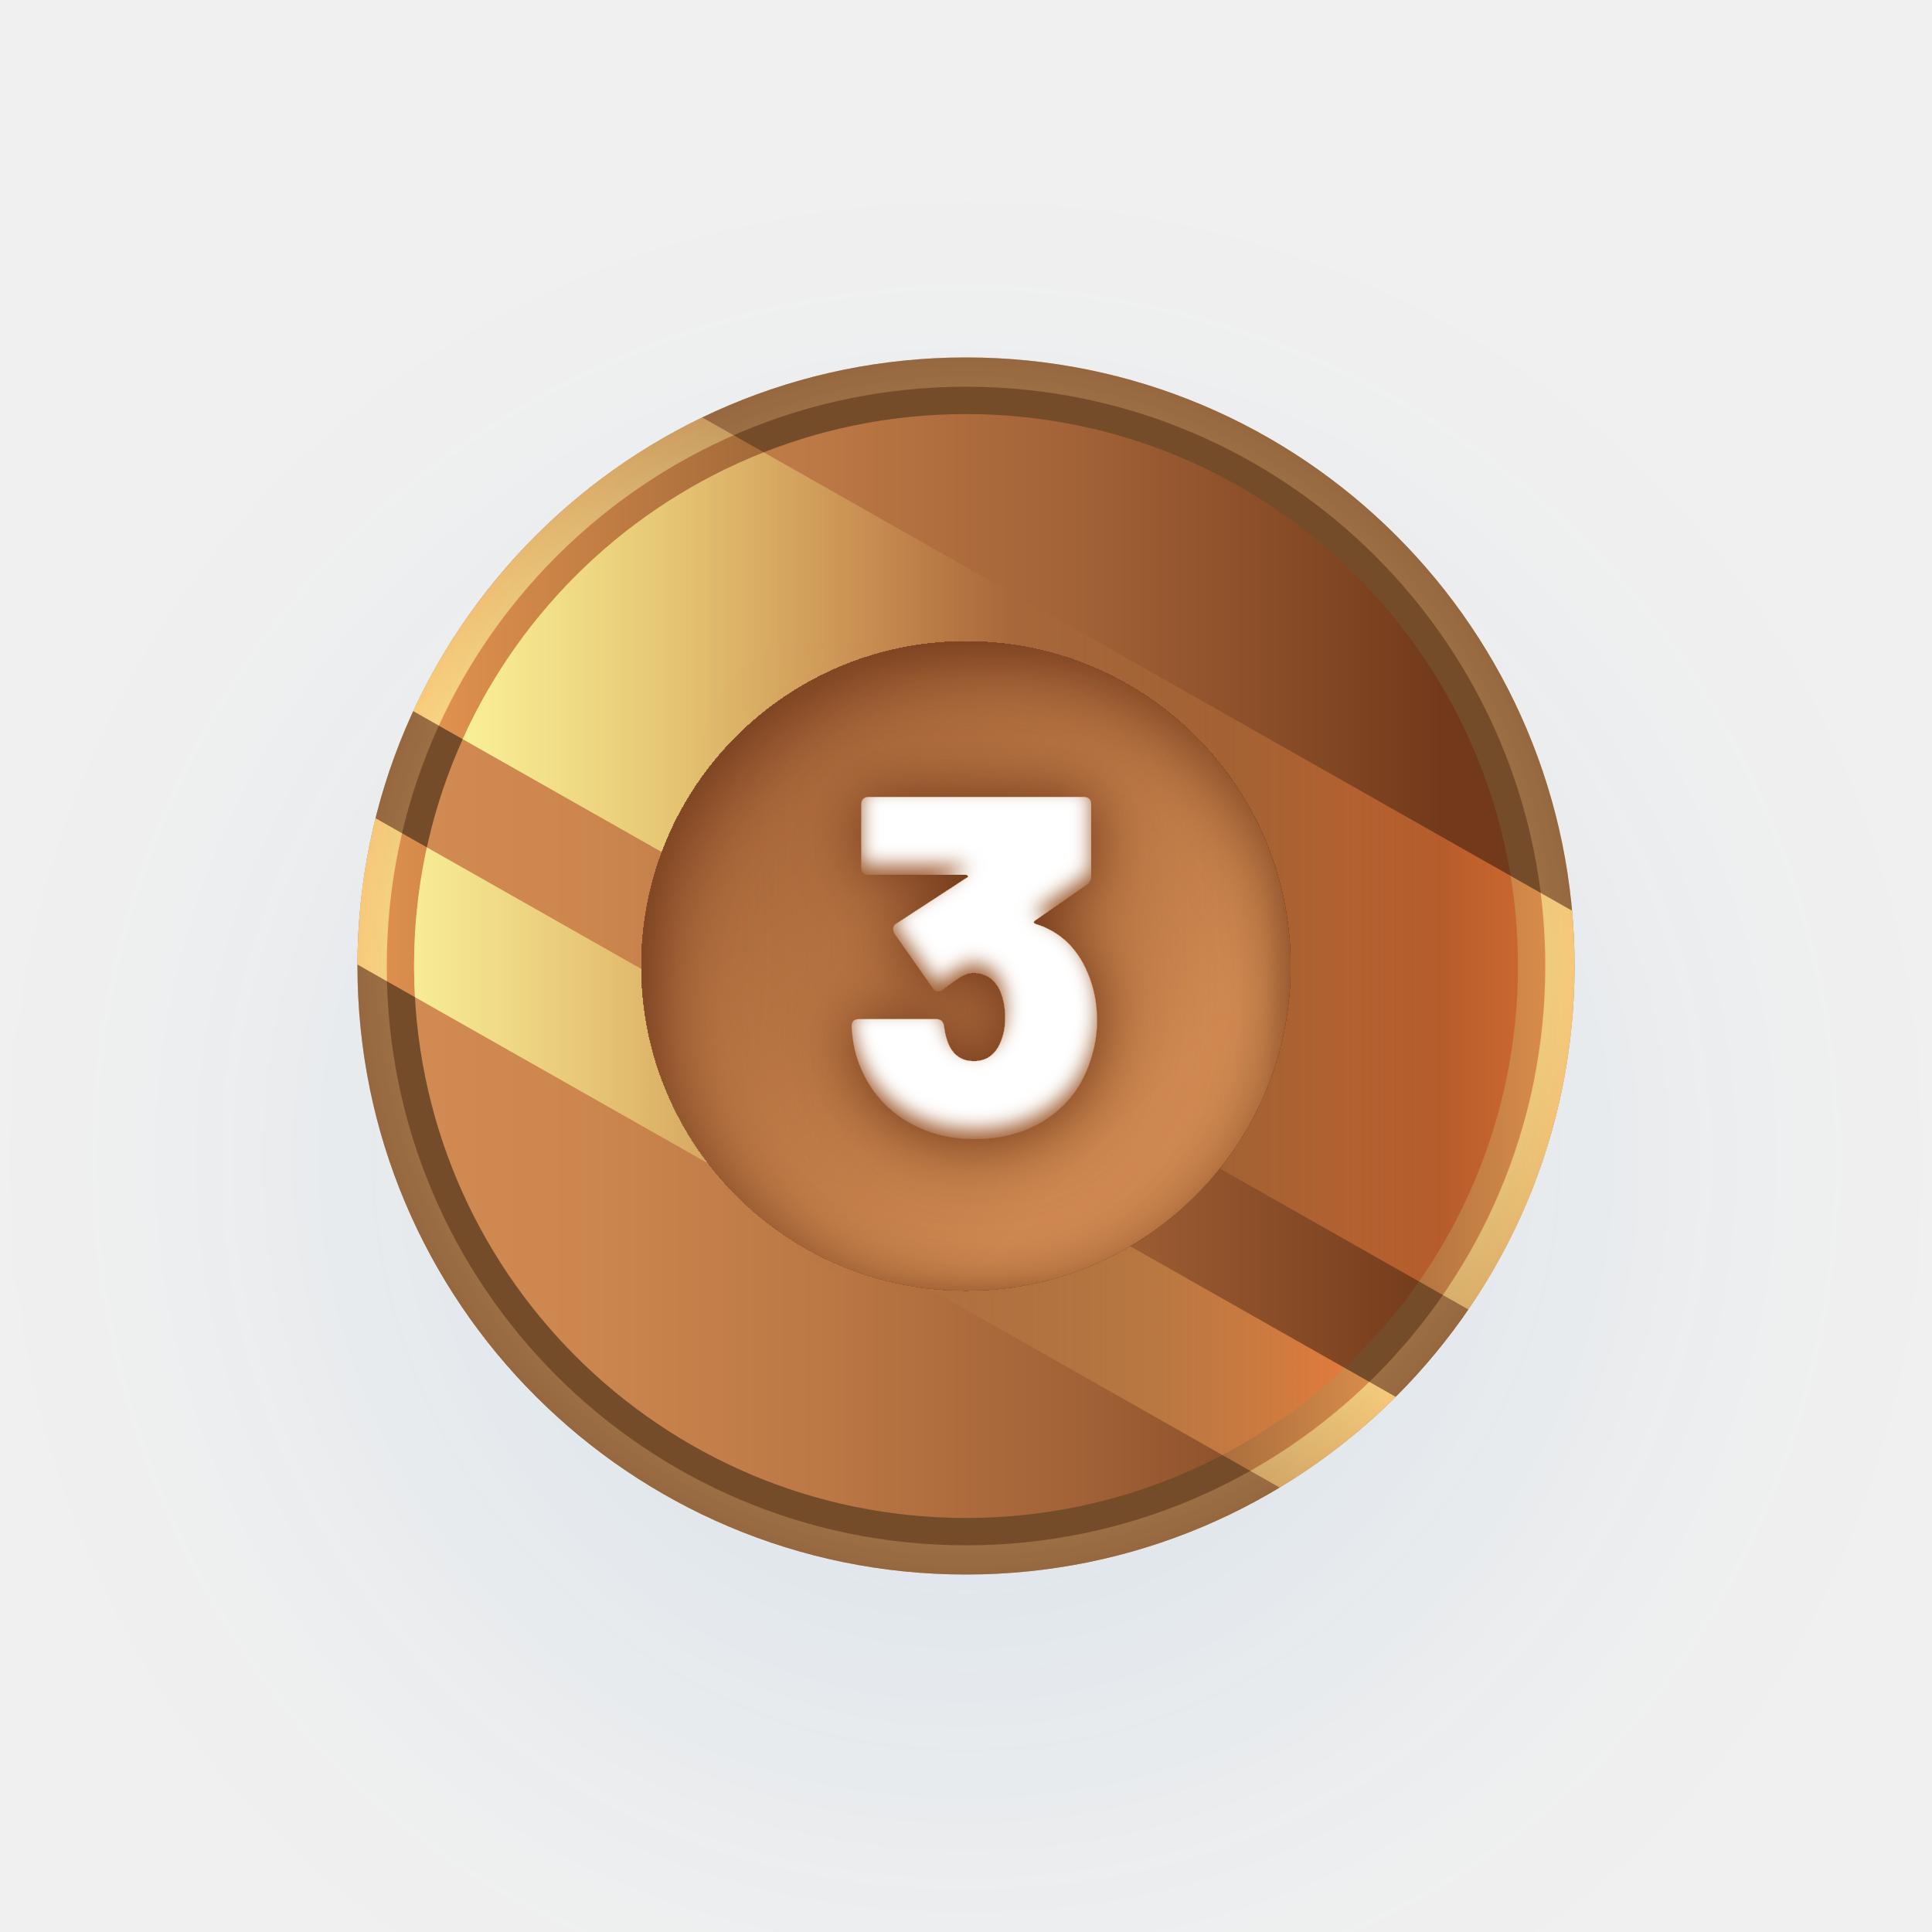
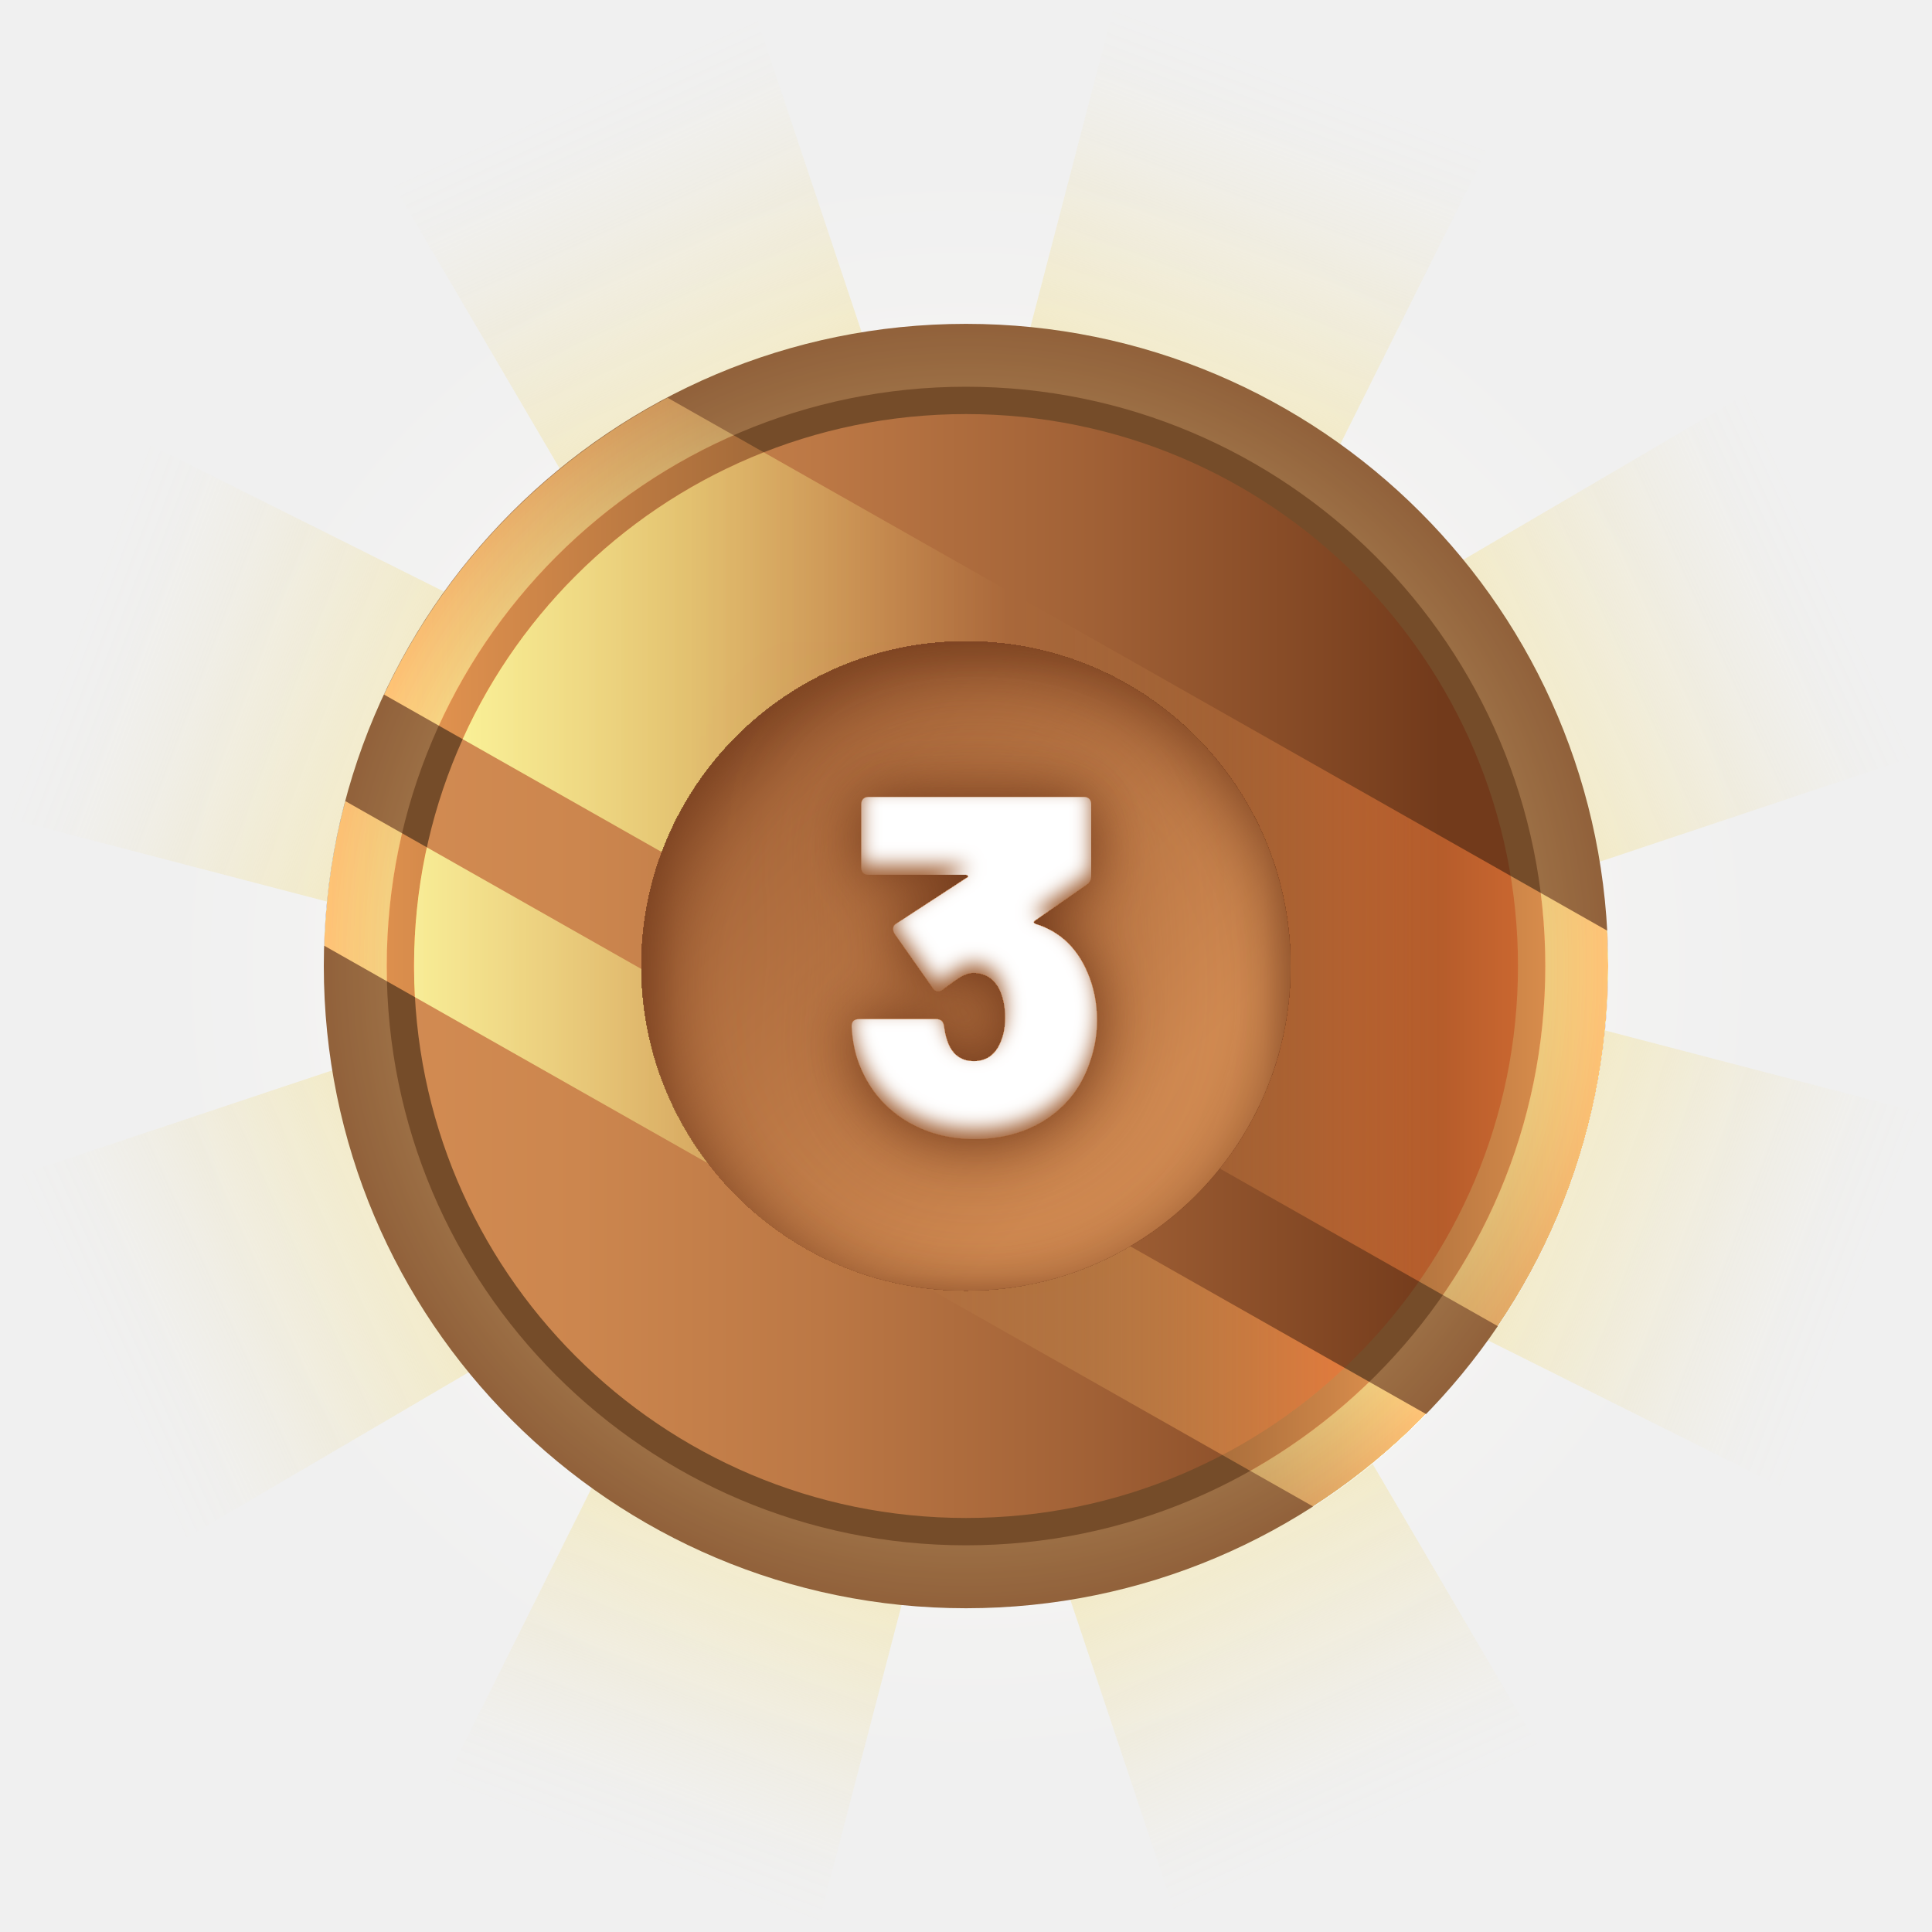
<svg xmlns="http://www.w3.org/2000/svg" width="40" height="40" viewBox="0 0 40 40" fill="none">
  <g id="Single Campaign Overview-Desktop">
    <g id="body">
      <g id="Participant ">
        <g id="Table">
-           <g id="leaderboard" filter="url(#filter0_d_5416_24318)">
+           <g id="leaderboard">
            <g id="Row Container">
              <g id="header">
                <mask id="path-3-inside-1_5416_24318" fill="white">
                  <path d="M-32 -22H1526V60H-32V-22Z" />
                </mask>
                <path d="M1526 60V59H-32V60V61H1526V60Z" fill="#E7E9EB" mask="url(#path-3-inside-1_5416_24318)" />
                <g id="text">
                  <g id="Badge" clip-path="url(#clip0_5416_24318)">
                    <g id="Group">
                      <g id="Group_2">
                        <path id="Vector" d="M19.464 11.741L14.188 14.137L8.05 3.666L15.619 0.229L19.464 11.741Z" fill="url(#paint0_linear_5416_24318)" />
                        <path id="Vector_2" d="M13.781 14.539L11.744 19.964L0 16.9L2.921 9.118L13.781 14.539Z" fill="url(#paint1_linear_5416_24318)" />
                        <path id="Vector_3" d="M11.741 20.536L14.137 25.812L3.666 31.951L0.229 24.382L11.741 20.536Z" fill="url(#paint2_linear_5416_24318)" />
                        <path id="Vector_4" d="M14.539 26.22L19.964 28.256L16.9 40L9.118 37.079L14.539 26.22Z" fill="url(#paint3_linear_5416_24318)" />
                        <path id="Vector_5" d="M20.536 28.26L25.812 25.863L31.951 36.334L24.382 39.771L20.536 28.26Z" fill="url(#paint4_linear_5416_24318)" />
                        <path id="Vector_6" d="M26.22 25.461L28.256 20.037L40 23.1L37.079 30.882L26.22 25.461Z" fill="url(#paint5_linear_5416_24318)" />
                        <path id="Vector_7" d="M28.26 19.464L25.863 14.188L36.334 8.05L39.771 15.619L28.26 19.464Z" fill="url(#paint6_linear_5416_24318)" />
                        <path id="Vector_8" d="M25.461 13.781L20.037 11.744L23.1 0L30.882 2.921L25.461 13.781Z" fill="url(#paint7_linear_5416_24318)" />
                      </g>
                      <g id="Group_3">
                        <path id="Vector_9" d="M20 33.297C27.343 33.297 33.296 27.344 33.296 20.001C33.296 12.658 27.343 6.705 20 6.705C12.657 6.705 6.704 12.658 6.704 20.001C6.704 27.344 12.657 33.297 20 33.297Z" fill="#773F22" />
                        <g id="Group_4" style="mix-blend-mode:screen">
                          <path id="Vector_10" d="M20 36.761C15.524 36.761 11.315 35.018 8.148 31.852C4.982 28.687 3.239 24.478 3.239 20C3.239 15.523 4.983 11.315 8.148 8.148C11.314 4.982 15.523 3.24 20 3.24C24.478 3.24 28.686 4.983 31.852 8.148C35.019 11.314 36.761 15.523 36.761 20C36.761 24.478 35.018 28.686 31.852 31.852C28.687 35.019 24.478 36.761 20 36.761Z" fill="url(#paint8_radial_5416_24318)" />
                        </g>
                        <path id="Vector_11" d="M20 31.711C26.468 31.711 31.711 26.468 31.711 20.001C31.711 13.533 26.468 8.29 20 8.29C13.533 8.29 8.29 13.533 8.29 20.001C8.29 26.468 13.533 31.711 20 31.711Z" fill="url(#paint9_linear_5416_24318)" stroke="#754C29" stroke-width="0.566" stroke-miterlimit="10" />
                        <path id="Vector_12" d="M33.296 20.014C33.296 22.773 32.455 25.336 31.016 27.46L7.952 14.381C9.185 11.748 11.257 9.585 13.822 8.236L33.275 19.268C33.289 19.515 33.296 19.763 33.296 20.013V20.014Z" fill="url(#paint10_linear_5416_24318)" style="mix-blend-mode:overlay" />
                        <path id="Vector_13" d="M29.533 29.28C28.831 30.003 28.047 30.647 27.195 31.195L6.711 19.579C6.744 18.547 6.895 17.545 7.15 16.586L29.533 29.281V29.28Z" fill="url(#paint11_linear_5416_24318)" style="mix-blend-mode:overlay" />
                        <g id="Rank Icon Container">
                          <g id="Vector_14" filter="url(#filter1_i_5416_24318)">
                            <path d="M20 26.721C23.712 26.721 26.72 23.712 26.72 20.001C26.72 16.289 23.712 13.281 20 13.281C16.289 13.281 13.28 16.289 13.28 20.001C13.28 23.712 16.289 26.721 20 26.721Z" fill="url(#paint12_linear_5416_24318)" />
                          </g>
                          <g id="text_2" filter="url(#filter2_ddi_5416_24318)">
                            <path d="M22.512 20.131C22.645 20.438 22.712 20.771 22.712 21.131C22.712 21.471 22.642 21.811 22.502 22.151C22.322 22.591 22.025 22.941 21.612 23.201C21.199 23.454 20.719 23.581 20.172 23.581C19.639 23.581 19.162 23.451 18.742 23.191C18.329 22.931 18.025 22.578 17.832 22.131C17.719 21.884 17.652 21.591 17.632 21.251C17.632 21.151 17.682 21.101 17.782 21.101H19.382C19.475 21.101 19.529 21.148 19.542 21.241C19.569 21.434 19.612 21.584 19.672 21.691C19.779 21.878 19.942 21.971 20.162 21.971C20.382 21.971 20.549 21.878 20.662 21.691C20.762 21.518 20.812 21.311 20.812 21.071C20.812 20.824 20.765 20.614 20.672 20.441C20.552 20.241 20.379 20.141 20.152 20.141C20.072 20.141 19.985 20.168 19.892 20.221C19.805 20.274 19.682 20.361 19.522 20.481C19.495 20.508 19.462 20.521 19.422 20.521C19.375 20.521 19.339 20.498 19.312 20.451L18.522 19.331C18.502 19.298 18.492 19.264 18.492 19.231C18.492 19.184 18.515 19.148 18.562 19.121L20.022 18.171C20.042 18.164 20.049 18.154 20.042 18.141C20.035 18.121 20.022 18.111 20.002 18.111H17.982C17.935 18.111 17.899 18.098 17.872 18.071C17.845 18.044 17.832 18.008 17.832 17.961V16.651C17.832 16.604 17.845 16.568 17.872 16.541C17.899 16.514 17.935 16.501 17.982 16.501H22.442C22.489 16.501 22.525 16.514 22.552 16.541C22.579 16.568 22.592 16.604 22.592 16.651V18.121C22.592 18.208 22.562 18.271 22.502 18.311L21.422 19.061C21.389 19.088 21.395 19.111 21.442 19.131C21.935 19.284 22.292 19.618 22.512 20.131Z" fill="white" />
                          </g>
                        </g>
                      </g>
                    </g>
                  </g>
                </g>
              </g>
            </g>
          </g>
        </g>
      </g>
    </g>
  </g>
  <defs>
-     <filter id="filter0_d_5416_24318" x="-62" y="-284" width="1618" height="918" filterUnits="userSpaceOnUse" color-interpolation-filters="sRGB">
-       <feFlood flood-opacity="0" result="BackgroundImageFix" />
-       <feColorMatrix in="SourceAlpha" type="matrix" values="0 0 0 0 0 0 0 0 0 0 0 0 0 0 0 0 0 0 127 0" result="hardAlpha" />
-       <feOffset dy="4" />
-       <feGaussianBlur stdDeviation="15" />
-       <feComposite in2="hardAlpha" operator="out" />
-       <feColorMatrix type="matrix" values="0 0 0 0 0 0 0 0 0 0.357 0 0 0 0 0.675 0 0 0 0.08 0" />
-       <feBlend mode="normal" in2="BackgroundImageFix" result="effect1_dropShadow_5416_24318" />
-       <feBlend mode="normal" in="SourceGraphic" in2="effect1_dropShadow_5416_24318" result="shape" />
-     </filter>
    <filter id="filter1_i_5416_24318" x="13.28" y="13.281" width="13.64" height="13.84" filterUnits="userSpaceOnUse" color-interpolation-filters="sRGB">
      <feFlood flood-opacity="0" result="BackgroundImageFix" />
      <feBlend mode="normal" in="SourceGraphic" in2="BackgroundImageFix" result="shape" />
      <feColorMatrix in="SourceAlpha" type="matrix" values="0 0 0 0 0 0 0 0 0 0 0 0 0 0 0 0 0 0 127 0" result="hardAlpha" />
      <feOffset dx="0.2" dy="0.4" />
      <feGaussianBlur stdDeviation="0.8" />
      <feComposite in2="hardAlpha" operator="arithmetic" k2="-1" k3="1" />
      <feColorMatrix type="matrix" values="0 0 0 0 0.447 0 0 0 0 0.227 0 0 0 0 0.106 0 0 0 1 0" />
      <feBlend mode="normal" in2="shape" result="effect1_innerShadow_5416_24318" />
    </filter>
    <filter id="filter2_ddi_5416_24318" x="14.432" y="13.301" width="11.48" height="13.48" filterUnits="userSpaceOnUse" color-interpolation-filters="sRGB">
      <feFlood flood-opacity="0" result="BackgroundImageFix" />
      <feColorMatrix in="SourceAlpha" type="matrix" values="0 0 0 0 0 0 0 0 0 0 0 0 0 0 0 0 0 0 127 0" result="hardAlpha" />
      <feOffset />
      <feGaussianBlur stdDeviation="1.6" />
      <feComposite in2="hardAlpha" operator="out" />
      <feColorMatrix type="matrix" values="0 0 0 0 0.631 0 0 0 0 0.38 0 0 0 0 0.212 0 0 0 1 0" />
      <feBlend mode="normal" in2="BackgroundImageFix" result="effect1_dropShadow_5416_24318" />
      <feColorMatrix in="SourceAlpha" type="matrix" values="0 0 0 0 0 0 0 0 0 0 0 0 0 0 0 0 0 0 127 0" result="hardAlpha" />
      <feOffset />
      <feGaussianBlur stdDeviation="0.6" />
      <feComposite in2="hardAlpha" operator="out" />
      <feColorMatrix type="matrix" values="0 0 0 0 0.447 0 0 0 0 0.227 0 0 0 0 0.106 0 0 0 1 0" />
      <feBlend mode="normal" in2="effect1_dropShadow_5416_24318" result="effect2_dropShadow_5416_24318" />
      <feBlend mode="normal" in="SourceGraphic" in2="effect2_dropShadow_5416_24318" result="shape" />
      <feColorMatrix in="SourceAlpha" type="matrix" values="0 0 0 0 0 0 0 0 0 0 0 0 0 0 0 0 0 0 127 0" result="hardAlpha" />
      <feOffset dy="-0.2" />
      <feGaussianBlur stdDeviation="0.2" />
      <feComposite in2="hardAlpha" operator="arithmetic" k2="-1" k3="1" />
      <feColorMatrix type="matrix" values="0 0 0 0 0.631 0 0 0 0 0.38 0 0 0 0 0.212 0 0 0 1 0" />
      <feBlend mode="normal" in2="shape" result="effect3_innerShadow_5416_24318" />
    </filter>
    <linearGradient id="paint0_linear_5416_24318" x1="11.883" y1="2.041" x2="16.665" y2="12.569" gradientUnits="userSpaceOnUse">
      <stop stop-color="#F0DB88" stop-opacity="0" />
      <stop offset="0.1" stop-color="#EFDA87" stop-opacity="0.02" />
      <stop offset="0.23" stop-color="#EFDA87" stop-opacity="0.09" />
      <stop offset="0.37" stop-color="#EFDA87" stop-opacity="0.2" />
      <stop offset="0.53" stop-color="#EFDA87" stop-opacity="0.36" />
      <stop offset="0.7" stop-color="#EFDA87" stop-opacity="0.56" />
      <stop offset="0.87" stop-color="#EFDA87" stop-opacity="0.8" />
      <stop offset="1" stop-color="#EFDA87" />
    </linearGradient>
    <linearGradient id="paint1_linear_5416_24318" x1="1.567" y1="13.025" x2="12.393" y2="17.087" gradientUnits="userSpaceOnUse">
      <stop stop-color="#F0DB88" stop-opacity="0" />
      <stop offset="0.1" stop-color="#EFDA87" stop-opacity="0.02" />
      <stop offset="0.23" stop-color="#EFDA87" stop-opacity="0.09" />
      <stop offset="0.37" stop-color="#EFDA87" stop-opacity="0.2" />
      <stop offset="0.53" stop-color="#EFDA87" stop-opacity="0.36" />
      <stop offset="0.7" stop-color="#EFDA87" stop-opacity="0.56" />
      <stop offset="0.87" stop-color="#EFDA87" stop-opacity="0.8" />
      <stop offset="1" stop-color="#EFDA87" />
    </linearGradient>
    <linearGradient id="paint2_linear_5416_24318" x1="2.04" y1="28.086" x2="12.569" y2="23.303" gradientUnits="userSpaceOnUse">
      <stop stop-color="#F0DB88" stop-opacity="0" />
      <stop offset="0.1" stop-color="#EFDA87" stop-opacity="0.02" />
      <stop offset="0.23" stop-color="#EFDA87" stop-opacity="0.09" />
      <stop offset="0.37" stop-color="#EFDA87" stop-opacity="0.2" />
      <stop offset="0.53" stop-color="#EFDA87" stop-opacity="0.36" />
      <stop offset="0.7" stop-color="#EFDA87" stop-opacity="0.56" />
      <stop offset="0.87" stop-color="#EFDA87" stop-opacity="0.8" />
      <stop offset="1" stop-color="#EFDA87" />
    </linearGradient>
    <linearGradient id="paint3_linear_5416_24318" x1="13.024" y1="38.401" x2="17.087" y2="27.575" gradientUnits="userSpaceOnUse">
      <stop stop-color="#F0DB88" stop-opacity="0" />
      <stop offset="0.1" stop-color="#EFDA87" stop-opacity="0.02" />
      <stop offset="0.23" stop-color="#EFDA87" stop-opacity="0.09" />
      <stop offset="0.37" stop-color="#EFDA87" stop-opacity="0.2" />
      <stop offset="0.53" stop-color="#EFDA87" stop-opacity="0.36" />
      <stop offset="0.7" stop-color="#EFDA87" stop-opacity="0.56" />
      <stop offset="0.87" stop-color="#EFDA87" stop-opacity="0.8" />
      <stop offset="1" stop-color="#EFDA87" />
    </linearGradient>
    <linearGradient id="paint4_linear_5416_24318" x1="28.084" y1="37.929" x2="23.302" y2="27.4" gradientUnits="userSpaceOnUse">
      <stop stop-color="#F0DB88" stop-opacity="0" />
      <stop offset="0.1" stop-color="#EFDA87" stop-opacity="0.02" />
      <stop offset="0.23" stop-color="#EFDA87" stop-opacity="0.09" />
      <stop offset="0.37" stop-color="#EFDA87" stop-opacity="0.2" />
      <stop offset="0.53" stop-color="#EFDA87" stop-opacity="0.36" />
      <stop offset="0.7" stop-color="#EFDA87" stop-opacity="0.56" />
      <stop offset="0.87" stop-color="#EFDA87" stop-opacity="0.8" />
      <stop offset="1" stop-color="#EFDA87" />
    </linearGradient>
    <linearGradient id="paint5_linear_5416_24318" x1="38.401" y1="26.945" x2="27.574" y2="22.882" gradientUnits="userSpaceOnUse">
      <stop stop-color="#F0DB88" stop-opacity="0" />
      <stop offset="0.1" stop-color="#EFDA87" stop-opacity="0.02" />
      <stop offset="0.23" stop-color="#EFDA87" stop-opacity="0.09" />
      <stop offset="0.37" stop-color="#EFDA87" stop-opacity="0.2" />
      <stop offset="0.53" stop-color="#EFDA87" stop-opacity="0.36" />
      <stop offset="0.7" stop-color="#EFDA87" stop-opacity="0.56" />
      <stop offset="0.87" stop-color="#EFDA87" stop-opacity="0.8" />
      <stop offset="1" stop-color="#EFDA87" />
    </linearGradient>
    <linearGradient id="paint6_linear_5416_24318" x1="37.928" y1="11.884" x2="27.4" y2="16.667" gradientUnits="userSpaceOnUse">
      <stop stop-color="#F0DB88" stop-opacity="0" />
      <stop offset="0.1" stop-color="#EFDA87" stop-opacity="0.02" />
      <stop offset="0.23" stop-color="#EFDA87" stop-opacity="0.09" />
      <stop offset="0.37" stop-color="#EFDA87" stop-opacity="0.2" />
      <stop offset="0.53" stop-color="#EFDA87" stop-opacity="0.36" />
      <stop offset="0.7" stop-color="#EFDA87" stop-opacity="0.56" />
      <stop offset="0.87" stop-color="#EFDA87" stop-opacity="0.8" />
      <stop offset="1" stop-color="#EFDA87" />
    </linearGradient>
    <linearGradient id="paint7_linear_5416_24318" x1="26.944" y1="1.568" x2="22.881" y2="12.394" gradientUnits="userSpaceOnUse">
      <stop stop-color="#F0DB88" stop-opacity="0" />
      <stop offset="0.1" stop-color="#EFDA87" stop-opacity="0.02" />
      <stop offset="0.23" stop-color="#EFDA87" stop-opacity="0.09" />
      <stop offset="0.37" stop-color="#EFDA87" stop-opacity="0.2" />
      <stop offset="0.53" stop-color="#EFDA87" stop-opacity="0.36" />
      <stop offset="0.7" stop-color="#EFDA87" stop-opacity="0.56" />
      <stop offset="0.87" stop-color="#EFDA87" stop-opacity="0.8" />
      <stop offset="1" stop-color="#EFDA87" />
    </linearGradient>
    <radialGradient id="paint8_radial_5416_24318" cx="0" cy="0" r="1" gradientUnits="userSpaceOnUse" gradientTransform="translate(20.0004 20.0004) scale(16.7609)">
      <stop stop-color="#F1DF8C" />
      <stop offset="1" stop-color="#F3E28E" stop-opacity="0" />
    </radialGradient>
    <linearGradient id="paint9_linear_5416_24318" x1="8.29" y1="20.001" x2="31.711" y2="20.001" gradientUnits="userSpaceOnUse">
      <stop stop-color="#D28B52" />
      <stop offset="0.16" stop-color="#CC864E" />
      <stop offset="0.37" stop-color="#BC7845" />
      <stop offset="0.61" stop-color="#A16136" />
      <stop offset="0.86" stop-color="#7C4220" />
      <stop offset="0.92" stop-color="#723A1B" />
    </linearGradient>
    <linearGradient id="paint10_linear_5416_24318" x1="7.952" y1="17.848" x2="33.296" y2="17.848" gradientUnits="userSpaceOnUse">
      <stop stop-color="white" />
      <stop offset="0.51" stop-color="white" stop-opacity="0" />
      <stop offset="0.56" stop-color="white" stop-opacity="0.02" />
      <stop offset="0.62" stop-color="white" stop-opacity="0.09" />
      <stop offset="0.69" stop-color="white" stop-opacity="0.19" />
      <stop offset="0.76" stop-color="white" stop-opacity="0.34" />
      <stop offset="0.84" stop-color="white" stop-opacity="0.53" />
      <stop offset="0.92" stop-color="white" stop-opacity="0.75" />
      <stop offset="1" stop-color="white" />
    </linearGradient>
    <linearGradient id="paint11_linear_5416_24318" x1="6.711" y1="23.89" x2="29.533" y2="23.89" gradientUnits="userSpaceOnUse">
      <stop stop-color="white" />
      <stop offset="0.51" stop-color="white" stop-opacity="0" />
      <stop offset="0.56" stop-color="white" stop-opacity="0.02" />
      <stop offset="0.62" stop-color="white" stop-opacity="0.09" />
      <stop offset="0.69" stop-color="white" stop-opacity="0.19" />
      <stop offset="0.76" stop-color="white" stop-opacity="0.34" />
      <stop offset="0.84" stop-color="white" stop-opacity="0.53" />
      <stop offset="0.92" stop-color="white" stop-opacity="0.75" />
      <stop offset="1" stop-color="white" />
    </linearGradient>
    <linearGradient id="paint12_linear_5416_24318" x1="24.832" y1="24.832" x2="14.712" y2="14.712" gradientUnits="userSpaceOnUse">
      <stop offset="0.15" stop-color="#D28B52" />
      <stop offset="1" stop-color="#A16136" />
    </linearGradient>
    <clipPath id="clip0_5416_24318">
-       <circle cx="20" cy="20" r="12.6" fill="white" />
+       <rect width="40" height="40" fill="white" />
    </clipPath>
  </defs>
</svg>
